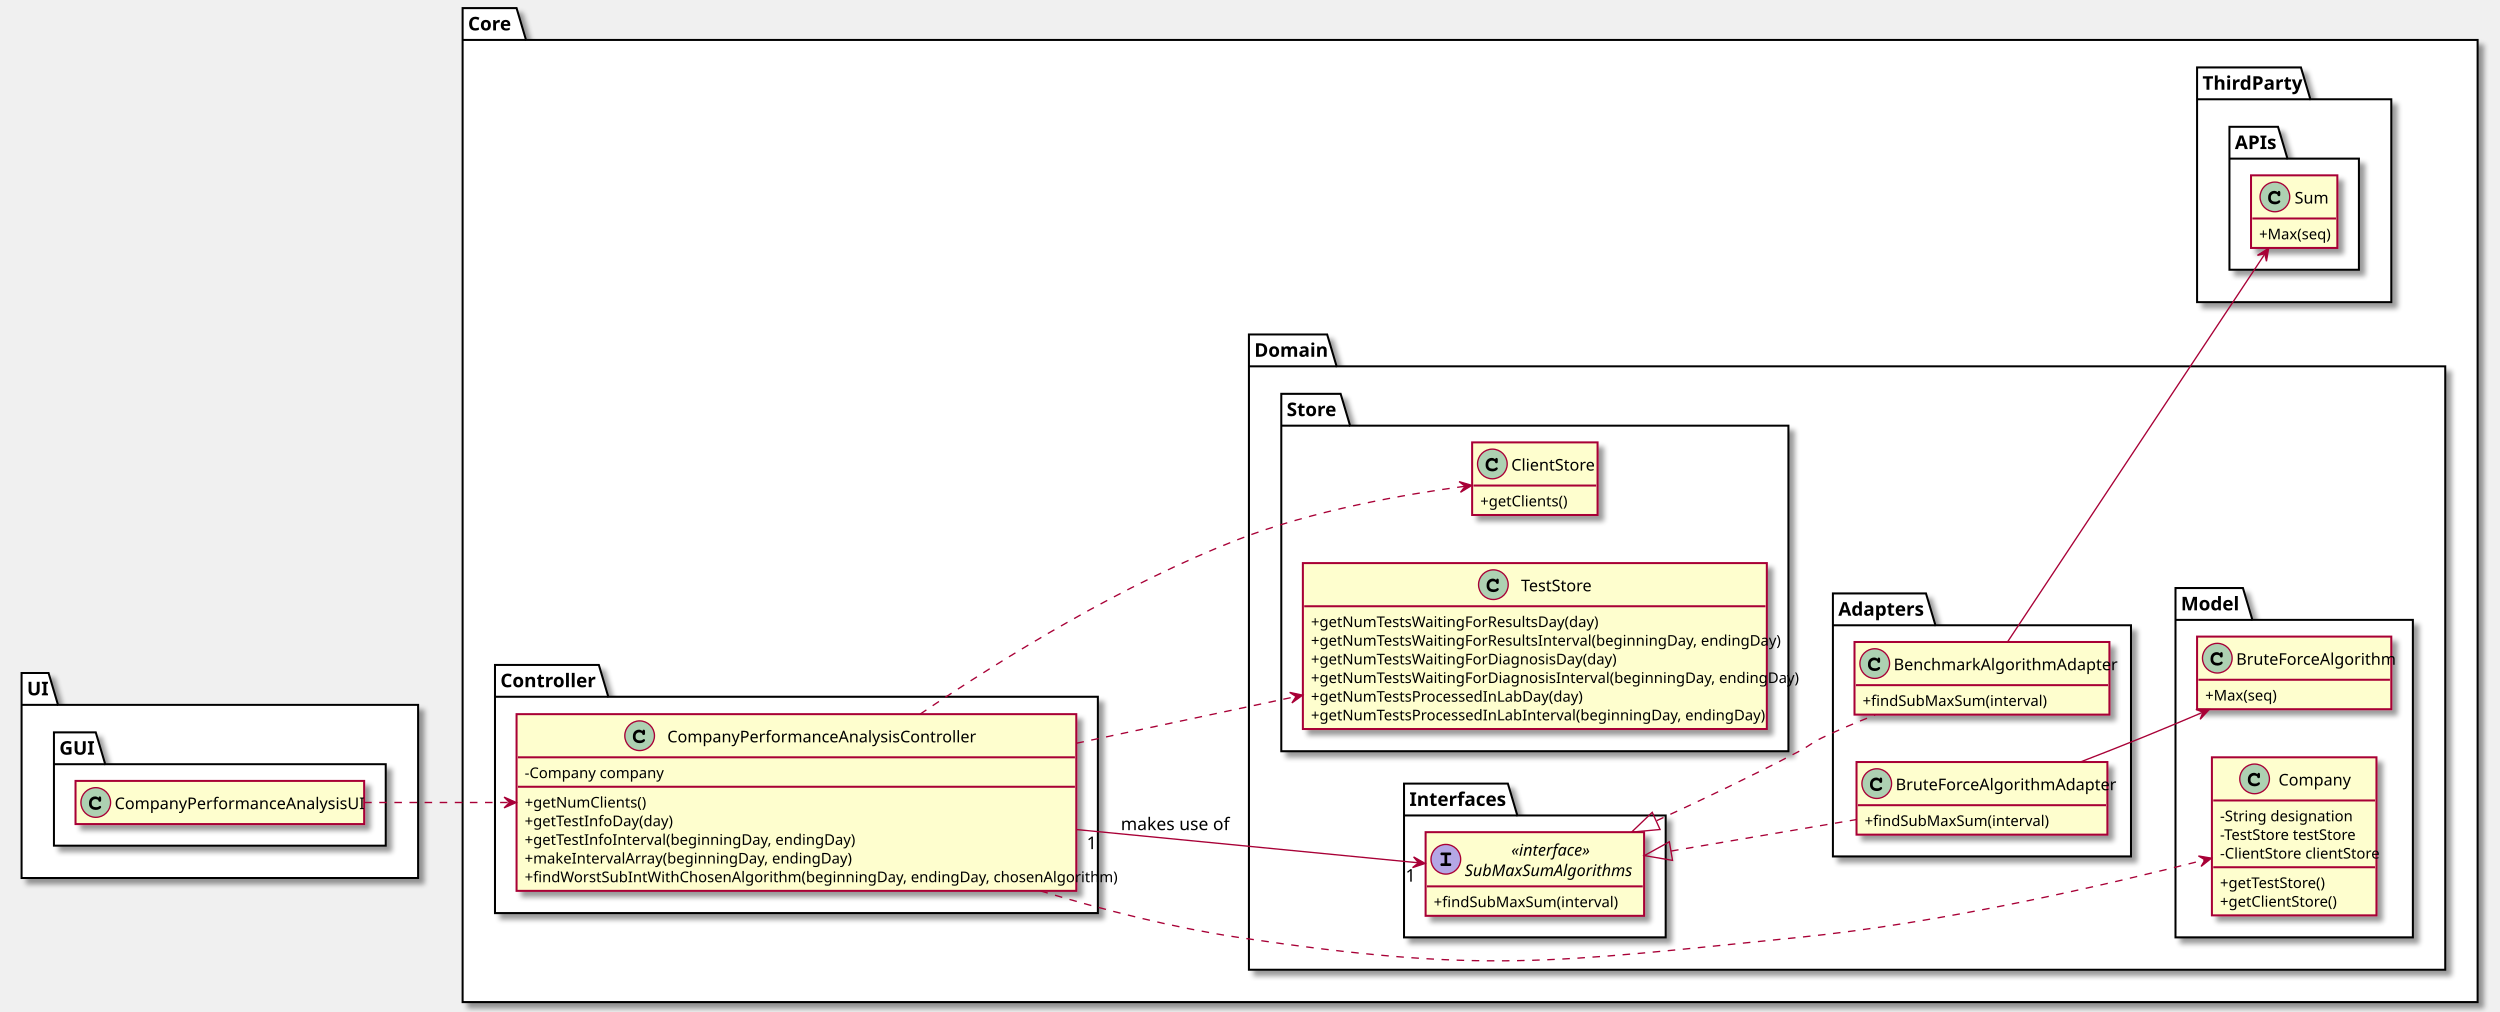
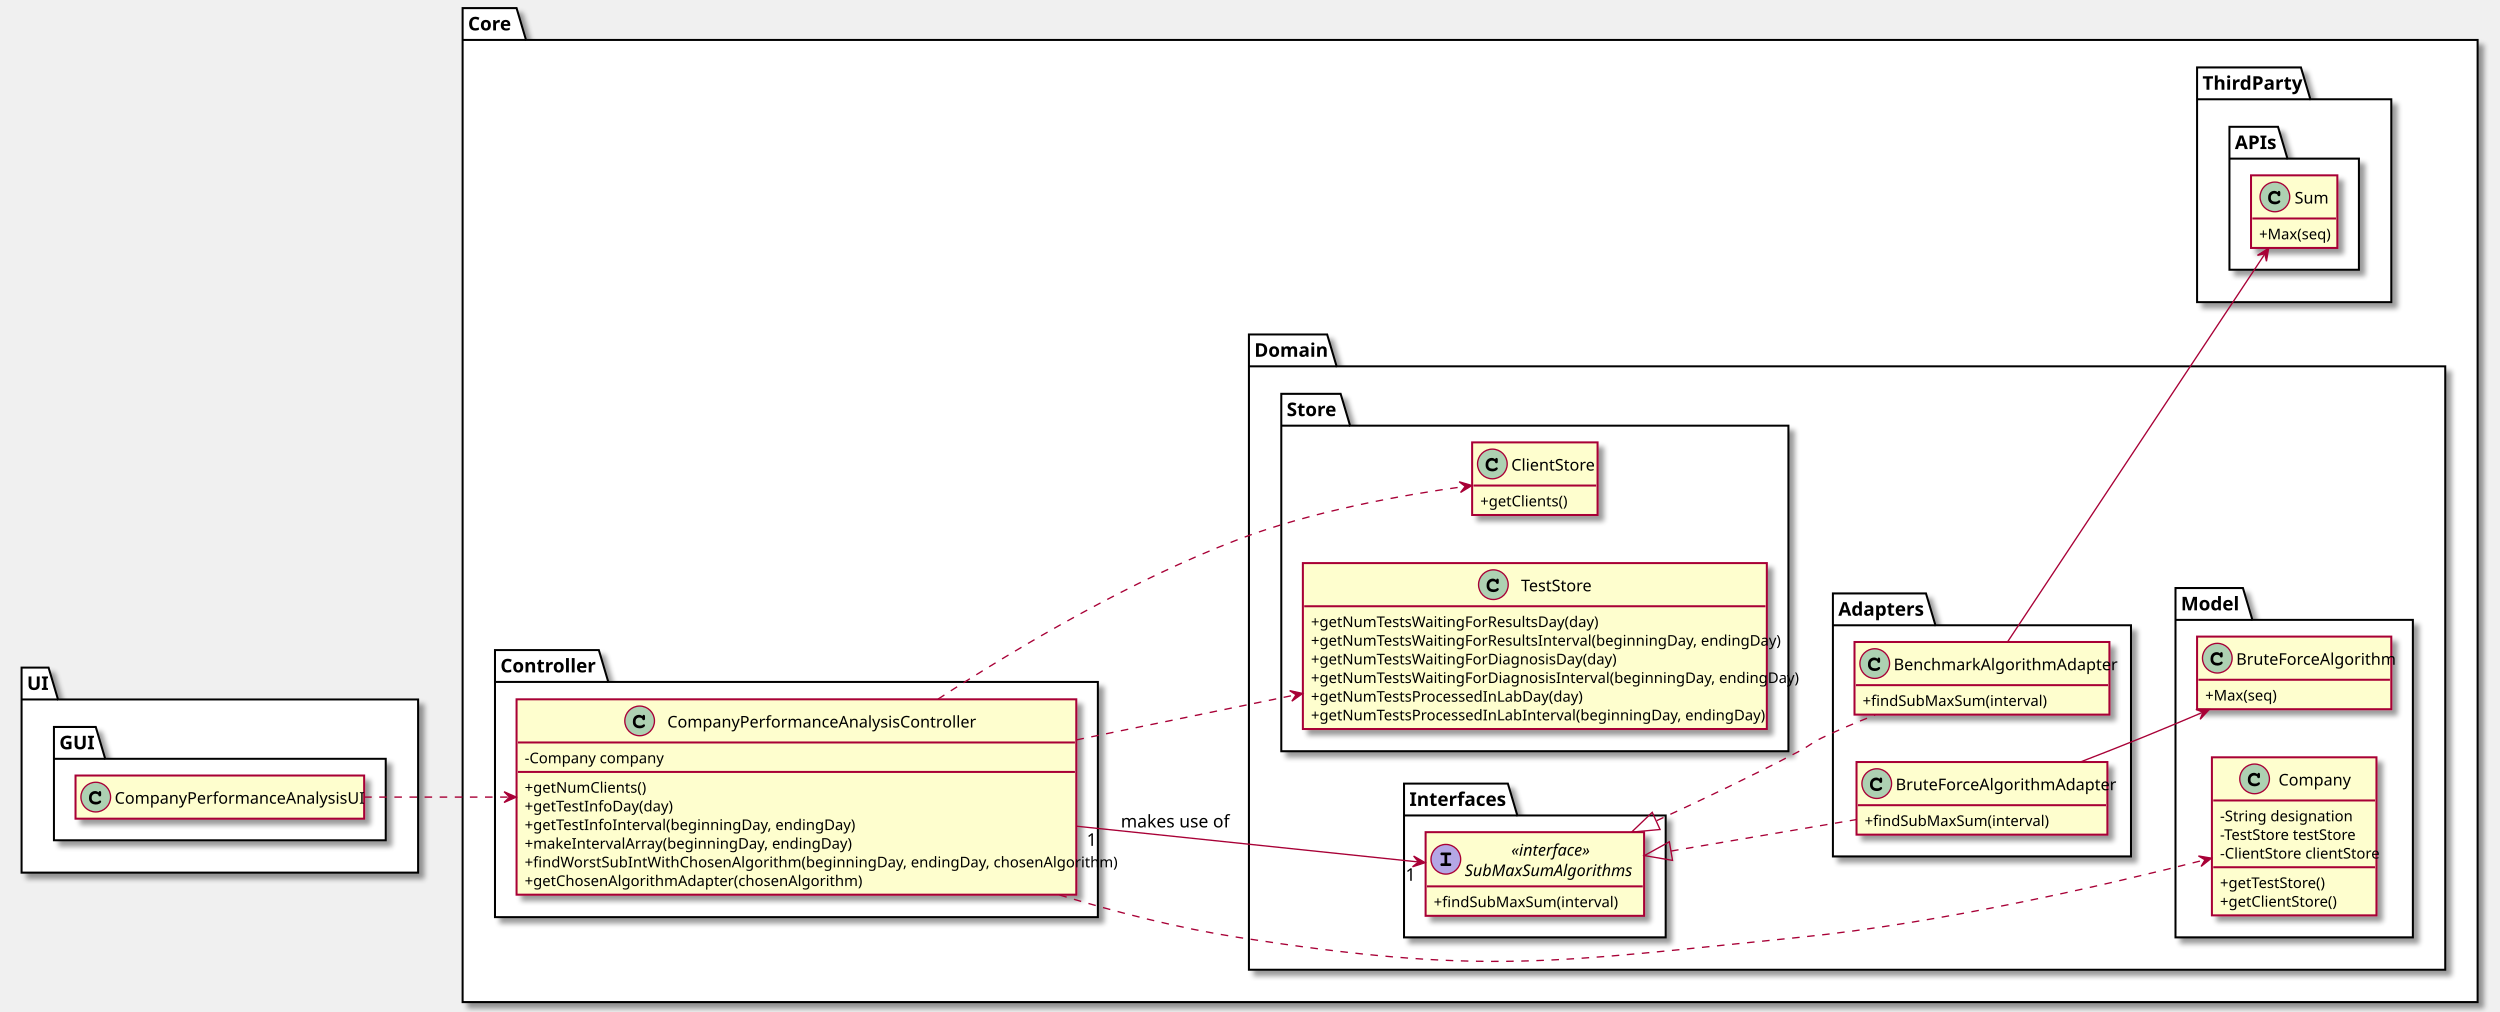
<svg xmlns="http://www.w3.org/2000/svg" contentScriptType="application/ecmascript" contentStyleType="text/css" height="937.5px" preserveAspectRatio="none" style="width:2317px;height:937px;background:#FFFFFF;" version="1.1" viewBox="0 0 2317 937" width="2317.5px" zoomAndPan="magnify">
  <defs>
-     <filter height="300%" id="fn8efny4ttnuv" width="300%" x="-1" y="-1">
+     <filter height="300%" id="fary3z5bxzrgt" width="300%" x="-1" y="-1">
      <feGaussianBlur result="blurOut" stdDeviation="2.5" />
      <feColorMatrix in="blurOut" result="blurOut2" type="matrix" values="0 0 0 0 0 0 0 0 0 0 0 0 0 0 0 0 0 0 .4 0" />
      <feOffset dx="5.0" dy="5.0" in="blurOut2" result="blurOut3" />
      <feBlend in="SourceGraphic" in2="blurOut3" mode="normal" />
    </filter>
  </defs>
  <g>
-     <polygon fill="#FFFFFF" filter="url(#fn8efny4ttnuv)" points="428.75,7.5,478.75,7.5,487.5,37.012,2296.25,37.012,2296.25,928.75,428.75,928.75,428.75,7.5" style="stroke:#000000;stroke-width:1.875;" />
+     <polygon fill="#FFFFFF" filter="url(#fary3z5bxzrgt)" points="428.75,7.5,478.75,7.5,487.5,37.012,2296.25,37.012,2296.25,928.75,428.75,928.75,428.75,7.5" style="stroke:#000000;stroke-width:1.875;" />
    <line style="stroke:#000000;stroke-width:1.875;" x1="428.75" x2="487.5" y1="37.012" y2="37.012" />
    <text fill="#000000" font-family="sans-serif" font-size="17.5" font-weight="bold" lengthAdjust="spacing" textLength="42.5" x="433.75" y="28.166">Core</text>
-     <polygon fill="#FFFFFF" filter="url(#fn8efny4ttnuv)" points="1157.5,310,1230,310,1238.75,339.512,2266.25,339.512,2266.25,898.75,1157.5,898.75,1157.5,310" style="stroke:#000000;stroke-width:1.875;" />
+     <polygon fill="#FFFFFF" filter="url(#fary3z5bxzrgt)" points="1157.5,310,1230,310,1238.75,339.512,2266.25,339.512,2266.25,898.75,1157.5,898.75,1157.5,310" style="stroke:#000000;stroke-width:1.875;" />
    <line style="stroke:#000000;stroke-width:1.875;" x1="1157.5" x2="1238.75" y1="339.512" y2="339.512" />
    <text fill="#000000" font-family="sans-serif" font-size="17.5" font-weight="bold" lengthAdjust="spacing" textLength="65" x="1162.5" y="330.666">Domain</text>
-     <polygon fill="#FFFFFF" filter="url(#fn8efny4ttnuv)" points="2016.25,545,2078.75,545,2087.5,574.512,2236.25,574.512,2236.25,868.75,2016.25,868.75,2016.25,545" style="stroke:#000000;stroke-width:1.875;" />
+     <polygon fill="#FFFFFF" filter="url(#fary3z5bxzrgt)" points="2016.25,545,2078.75,545,2087.5,574.512,2236.25,574.512,2236.25,868.75,2016.25,868.75,2016.25,545" style="stroke:#000000;stroke-width:1.875;" />
    <line style="stroke:#000000;stroke-width:1.875;" x1="2016.25" x2="2087.5" y1="574.512" y2="574.512" />
    <text fill="#000000" font-family="sans-serif" font-size="17.5" font-weight="bold" lengthAdjust="spacing" textLength="55" x="2021.25" y="565.667">Model</text>
-     <polygon fill="#FFFFFF" filter="url(#fn8efny4ttnuv)" points="1301.25,726.25,1397.5,726.25,1406.25,755.762,1543.75,755.762,1543.75,868.75,1301.25,868.75,1301.25,726.25" style="stroke:#000000;stroke-width:1.875;" />
+     <polygon fill="#FFFFFF" filter="url(#fary3z5bxzrgt)" points="1301.25,726.25,1397.5,726.25,1406.25,755.762,1543.75,755.762,1543.75,868.75,1301.25,868.75,1301.25,726.25" style="stroke:#000000;stroke-width:1.875;" />
    <line style="stroke:#000000;stroke-width:1.875;" x1="1301.25" x2="1406.25" y1="755.762" y2="755.762" />
    <text fill="#000000" font-family="sans-serif" font-size="17.5" font-weight="bold" lengthAdjust="spacing" textLength="88.75" x="1306.25" y="746.917">Interfaces</text>
-     <polygon fill="#FFFFFF" filter="url(#fn8efny4ttnuv)" points="1187.5,365,1242.5,365,1251.25,394.512,1657.5,394.512,1657.5,696.25,1187.5,696.25,1187.5,365" style="stroke:#000000;stroke-width:1.875;" />
+     <polygon fill="#FFFFFF" filter="url(#fary3z5bxzrgt)" points="1187.5,365,1242.5,365,1251.25,394.512,1657.5,394.512,1657.5,696.25,1187.5,696.25,1187.5,365" style="stroke:#000000;stroke-width:1.875;" />
    <line style="stroke:#000000;stroke-width:1.875;" x1="1187.5" x2="1251.25" y1="394.512" y2="394.512" />
    <text fill="#000000" font-family="sans-serif" font-size="17.5" font-weight="bold" lengthAdjust="spacing" textLength="47.5" x="1192.5" y="385.666">Store</text>
-     <polygon fill="#FFFFFF" filter="url(#fn8efny4ttnuv)" points="1698.75,550,1785,550,1793.75,579.512,1975,579.512,1975,793.75,1698.75,793.75,1698.75,550" style="stroke:#000000;stroke-width:1.875;" />
+     <polygon fill="#FFFFFF" filter="url(#fary3z5bxzrgt)" points="1698.75,550,1785,550,1793.75,579.512,1975,579.512,1975,793.75,1698.75,793.75,1698.75,550" style="stroke:#000000;stroke-width:1.875;" />
    <line style="stroke:#000000;stroke-width:1.875;" x1="1698.75" x2="1793.75" y1="579.512" y2="579.512" />
    <text fill="#000000" font-family="sans-serif" font-size="17.5" font-weight="bold" lengthAdjust="spacing" textLength="78.75" x="1703.75" y="570.667">Adapters</text>
-     <polygon fill="#FFFFFF" filter="url(#fn8efny4ttnuv)" points="458.75,616.25,555,616.25,563.75,645.762,1017.5,645.762,1017.5,846.25,458.75,846.25,458.75,616.25" style="stroke:#000000;stroke-width:1.875;" />
-     <line style="stroke:#000000;stroke-width:1.875;" x1="458.75" x2="563.75" y1="645.762" y2="645.762" />
-     <text fill="#000000" font-family="sans-serif" font-size="17.5" font-weight="bold" lengthAdjust="spacing" textLength="88.75" x="463.75" y="636.917">Controller</text>
-     <polygon fill="#FFFFFF" filter="url(#fn8efny4ttnuv)" points="2036.25,62.5,2132.5,62.5,2141.25,92.012,2216.25,92.012,2216.25,280,2036.25,280,2036.25,62.5" style="stroke:#000000;stroke-width:1.875;" />
+     <polygon fill="#FFFFFF" filter="url(#fary3z5bxzrgt)" points="458.75,602.5,555,602.5,563.75,632.012,1017.5,632.012,1017.5,850,458.75,850,458.75,602.5" style="stroke:#000000;stroke-width:1.875;" />
+     <line style="stroke:#000000;stroke-width:1.875;" x1="458.75" x2="563.75" y1="632.012" y2="632.012" />
+     <text fill="#000000" font-family="sans-serif" font-size="17.5" font-weight="bold" lengthAdjust="spacing" textLength="88.75" x="463.75" y="623.167">Controller</text>
+     <polygon fill="#FFFFFF" filter="url(#fary3z5bxzrgt)" points="2036.25,62.5,2132.5,62.5,2141.25,92.012,2216.25,92.012,2216.25,280,2036.25,280,2036.25,62.5" style="stroke:#000000;stroke-width:1.875;" />
    <line style="stroke:#000000;stroke-width:1.875;" x1="2036.25" x2="2141.25" y1="92.012" y2="92.012" />
    <text fill="#000000" font-family="sans-serif" font-size="17.5" font-weight="bold" lengthAdjust="spacing" textLength="88.75" x="2041.25" y="83.166">ThirdParty</text>
-     <polygon fill="#FFFFFF" filter="url(#fn8efny4ttnuv)" points="2066.25,117.5,2111.25,117.5,2120,147.012,2186.25,147.012,2186.25,250,2066.25,250,2066.25,117.5" style="stroke:#000000;stroke-width:1.875;" />
+     <polygon fill="#FFFFFF" filter="url(#fary3z5bxzrgt)" points="2066.25,117.5,2111.25,117.5,2120,147.012,2186.25,147.012,2186.25,250,2066.25,250,2066.25,117.5" style="stroke:#000000;stroke-width:1.875;" />
    <line style="stroke:#000000;stroke-width:1.875;" x1="2066.25" x2="2120" y1="147.012" y2="147.012" />
    <text fill="#000000" font-family="sans-serif" font-size="17.5" font-weight="bold" lengthAdjust="spacing" textLength="37.5" x="2071.25" y="138.167">APIs</text>
-     <polygon fill="#FFFFFF" filter="url(#fn8efny4ttnuv)" points="20,623.75,45,623.75,53.75,653.262,387.5,653.262,387.5,813.75,20,813.75,20,623.75" style="stroke:#000000;stroke-width:1.875;" />
-     <line style="stroke:#000000;stroke-width:1.875;" x1="20" x2="53.75" y1="653.262" y2="653.262" />
-     <text fill="#000000" font-family="sans-serif" font-size="17.5" font-weight="bold" lengthAdjust="spacing" textLength="17.5" x="25" y="644.417">UI</text>
-     <polygon fill="#FFFFFF" filter="url(#fn8efny4ttnuv)" points="50,678.75,88.75,678.75,97.5,708.262,357.5,708.262,357.5,783.75,50,783.75,50,678.75" style="stroke:#000000;stroke-width:1.875;" />
-     <line style="stroke:#000000;stroke-width:1.875;" x1="50" x2="97.5" y1="708.262" y2="708.262" />
-     <text fill="#000000" font-family="sans-serif" font-size="17.5" font-weight="bold" lengthAdjust="spacing" textLength="31.25" x="55" y="699.417">GUI</text>
-     <rect codeLine="13" fill="#FEFECE" filter="url(#fn8efny4ttnuv)" height="146.475" id="Company" style="stroke:#A80036;stroke-width:1.875;" width="152.5" x="2050" y="701.875" />
+     <polygon fill="#FFFFFF" filter="url(#fary3z5bxzrgt)" points="20,618.75,45,618.75,53.75,648.262,387.5,648.262,387.5,808.75,20,808.75,20,618.75" style="stroke:#000000;stroke-width:1.875;" />
+     <line style="stroke:#000000;stroke-width:1.875;" x1="20" x2="53.75" y1="648.262" y2="648.262" />
+     <text fill="#000000" font-family="sans-serif" font-size="17.5" font-weight="bold" lengthAdjust="spacing" textLength="17.5" x="25" y="639.417">UI</text>
+     <polygon fill="#FFFFFF" filter="url(#fary3z5bxzrgt)" points="50,673.75,88.75,673.75,97.5,703.262,357.5,703.262,357.5,778.75,50,778.75,50,673.75" style="stroke:#000000;stroke-width:1.875;" />
+     <line style="stroke:#000000;stroke-width:1.875;" x1="50" x2="97.5" y1="703.262" y2="703.262" />
+     <text fill="#000000" font-family="sans-serif" font-size="17.5" font-weight="bold" lengthAdjust="spacing" textLength="31.25" x="55" y="694.417">GUI</text>
+     <rect codeLine="13" fill="#FEFECE" filter="url(#fary3z5bxzrgt)" height="146.475" id="Company" style="stroke:#A80036;stroke-width:1.875;" width="152.5" x="2050" y="701.875" />
    <ellipse cx="2089.562" cy="721.875" fill="#ADD1B2" rx="13.75" ry="13.75" style="stroke:#A80036;stroke-width:1.25;" />
    <path d="M2092.062,717.5 Q2092.316,716.875 2092.609,716.562 Q2092.902,716.25 2093.234,716.25 Q2093.82,716.25 2094.191,716.602 Q2094.562,716.953 2094.562,717.773 L2094.562,719.727 Q2094.562,720.547 2094.211,720.898 Q2093.859,721.25 2093.312,721.25 Q2092.824,721.25 2092.512,721.035 Q2092.199,720.82 2092.062,720.254 Q2092.004,719.863 2091.789,719.648 Q2091.398,719.238 2090.695,719.004 Q2089.992,718.75 2089.289,718.75 Q2088.41,718.75 2087.668,719.102 Q2086.945,719.453 2086.379,720.234 Q2085.812,721.016 2085.812,722.09 L2085.812,723.242 Q2085.812,724.531 2086.867,725.391 Q2087.922,726.25 2089.797,726.25 Q2090.91,726.25 2091.691,725.996 Q2092.141,725.859 2092.648,725.41 Q2092.981,725.156 2093.156,725.078 Q2093.332,725 2093.547,725 Q2093.957,725 2094.25,725.332 Q2094.562,725.644 2094.562,726.094 Q2094.562,726.523 2094.133,727.031 Q2093.508,727.773 2092.512,728.184 Q2091.203,728.75 2089.602,728.75 Q2087.727,728.75 2086.223,728.008 Q2085.012,727.422 2084.152,726.152 Q2083.312,724.883 2083.312,723.379 L2083.312,722.012 Q2083.312,720.449 2084.055,719.082 Q2084.816,717.715 2086.125,716.992 Q2087.453,716.25 2088.938,716.25 Q2089.836,716.25 2090.617,716.562 Q2091.398,716.875 2092.062,717.5 Z " fill="#000000" />
    <text fill="#000000" font-family="sans-serif" font-size="15" lengthAdjust="spacing" textLength="66.25" x="2111.688" y="728.013">Company</text>
    <line style="stroke:#A80036;stroke-width:1.875;" x1="2051.25" x2="2201.25" y1="741.875" y2="741.875" />
    <text fill="#000000" font-family="sans-serif" font-size="13.75" lengthAdjust="spacing" textLength="112.5" x="2057.5" y="761.149">-String designation</text>
    <text fill="#000000" font-family="sans-serif" font-size="13.75" lengthAdjust="spacing" textLength="122.5" x="2057.5" y="778.444">-TestStore testStore</text>
    <text fill="#000000" font-family="sans-serif" font-size="13.75" lengthAdjust="spacing" textLength="137.5" x="2057.5" y="795.739">-ClientStore clientStore</text>
    <line style="stroke:#A80036;stroke-width:1.875;" x1="2051.25" x2="2201.25" y1="803.76" y2="803.76" />
    <text fill="#000000" font-family="sans-serif" font-size="13.75" lengthAdjust="spacing" textLength="95" x="2057.5" y="823.033">+getTestStore()</text>
    <text fill="#000000" font-family="sans-serif" font-size="13.75" lengthAdjust="spacing" textLength="101.25" x="2057.5" y="840.328">+getClientStore()</text>
-     <rect codeLine="21" fill="#FEFECE" filter="url(#fn8efny4ttnuv)" height="67.295" id="BruteForceAlgorithm" style="stroke:#A80036;stroke-width:1.875;" width="180" x="2036.25" y="590" />
+     <rect codeLine="21" fill="#FEFECE" filter="url(#fary3z5bxzrgt)" height="67.295" id="BruteForceAlgorithm" style="stroke:#A80036;stroke-width:1.875;" width="180" x="2036.25" y="590" />
    <ellipse cx="2055" cy="610" fill="#ADD1B2" rx="13.75" ry="13.75" style="stroke:#A80036;stroke-width:1.25;" />
    <path d="M2057.5,605.625 Q2057.754,605 2058.047,604.688 Q2058.34,604.375 2058.672,604.375 Q2059.258,604.375 2059.629,604.727 Q2060,605.078 2060,605.898 L2060,607.852 Q2060,608.672 2059.648,609.023 Q2059.297,609.375 2058.75,609.375 Q2058.262,609.375 2057.949,609.16 Q2057.637,608.945 2057.5,608.379 Q2057.441,607.988 2057.227,607.773 Q2056.836,607.363 2056.133,607.129 Q2055.43,606.875 2054.727,606.875 Q2053.848,606.875 2053.106,607.227 Q2052.383,607.578 2051.816,608.359 Q2051.25,609.141 2051.25,610.215 L2051.25,611.367 Q2051.25,612.656 2052.305,613.516 Q2053.359,614.375 2055.234,614.375 Q2056.348,614.375 2057.129,614.121 Q2057.578,613.984 2058.086,613.535 Q2058.418,613.281 2058.594,613.203 Q2058.769,613.125 2058.984,613.125 Q2059.394,613.125 2059.688,613.457 Q2060,613.769 2060,614.219 Q2060,614.648 2059.57,615.156 Q2058.945,615.898 2057.949,616.309 Q2056.641,616.875 2055.039,616.875 Q2053.164,616.875 2051.66,616.133 Q2050.449,615.547 2049.59,614.277 Q2048.75,613.008 2048.75,611.504 L2048.75,610.137 Q2048.75,608.574 2049.492,607.207 Q2050.254,605.84 2051.562,605.117 Q2052.891,604.375 2054.375,604.375 Q2055.273,604.375 2056.055,604.688 Q2056.836,605 2057.5,605.625 Z " fill="#000000" />
    <text fill="#000000" font-family="sans-serif" font-size="15" lengthAdjust="spacing" textLength="140" x="2072.5" y="616.138">BruteForceAlgorithm</text>
    <line style="stroke:#A80036;stroke-width:1.875;" x1="2037.5" x2="2215" y1="630" y2="630" />
    <text fill="#000000" font-family="sans-serif" font-size="13.75" lengthAdjust="spacing" textLength="65" x="2043.75" y="649.274">+Max(seq)</text>
-     <rect codeLine="29" fill="#FEFECE" filter="url(#fn8efny4ttnuv)" height="77.529" id="SubMaxSumAlgorithms" style="stroke:#A80036;stroke-width:1.875;" width="202.5" x="1321.25" y="771.25" />
+     <rect codeLine="29" fill="#FEFECE" filter="url(#fary3z5bxzrgt)" height="77.529" id="SubMaxSumAlgorithms" style="stroke:#A80036;stroke-width:1.875;" width="202.5" x="1321.25" y="771.25" />
    <ellipse cx="1340" cy="796.367" fill="#B4A7E5" rx="13.75" ry="13.75" style="stroke:#A80036;stroke-width:1.25;" />
    <path d="M1341.25,792.617 L1341.25,800.117 L1343.75,800.117 L1344.355,800.117 L1345,800.898 L1345,801.367 L1345,801.836 L1344.355,802.617 L1343.75,802.617 L1336.25,802.617 L1335.645,802.617 L1335,801.836 L1335,801.367 L1335,800.898 L1335.645,800.117 L1336.25,800.117 L1338.75,800.117 L1338.75,792.617 L1336.25,792.617 L1335.645,792.617 L1335,791.836 L1335,791.367 L1335,790.898 L1335.645,790.117 L1336.25,790.117 L1343.75,790.117 L1344.355,790.117 L1345,790.898 L1345,791.367 L1345,791.836 L1344.355,792.617 L1343.75,792.617 L1341.25,792.617 Z " fill="#000000" />
    <text fill="#000000" font-family="sans-serif" font-size="15" font-style="italic" lengthAdjust="spacing" textLength="76.25" x="1400.625" y="793.071">«interface»</text>
    <text fill="#000000" font-family="sans-serif" font-size="15" font-style="italic" lengthAdjust="spacing" textLength="162.5" x="1357.5" y="811.938">SubMaxSumAlgorithms</text>
    <line style="stroke:#A80036;stroke-width:1.875;" x1="1322.5" x2="1522.5" y1="821.484" y2="821.484" />
    <text fill="#000000" font-family="sans-serif" font-size="13.75" lengthAdjust="spacing" textLength="158.75" x="1328.75" y="840.758">+findSubMaxSum(interval)</text>
-     <rect codeLine="37" fill="#FEFECE" filter="url(#fn8efny4ttnuv)" height="153.769" id="TestStore" style="stroke:#A80036;stroke-width:1.875;" width="430" x="1207.5" y="521.875" />
+     <rect codeLine="37" fill="#FEFECE" filter="url(#fary3z5bxzrgt)" height="153.769" id="TestStore" style="stroke:#A80036;stroke-width:1.875;" width="430" x="1207.5" y="521.875" />
    <ellipse cx="1384.062" cy="541.875" fill="#ADD1B2" rx="13.75" ry="13.75" style="stroke:#A80036;stroke-width:1.25;" />
    <path d="M1386.562,537.5 Q1386.816,536.875 1387.109,536.562 Q1387.402,536.25 1387.734,536.25 Q1388.32,536.25 1388.691,536.602 Q1389.062,536.953 1389.062,537.773 L1389.062,539.727 Q1389.062,540.547 1388.711,540.898 Q1388.359,541.25 1387.812,541.25 Q1387.324,541.25 1387.012,541.035 Q1386.699,540.82 1386.562,540.254 Q1386.504,539.863 1386.289,539.648 Q1385.898,539.238 1385.195,539.004 Q1384.492,538.75 1383.789,538.75 Q1382.91,538.75 1382.168,539.102 Q1381.445,539.453 1380.879,540.234 Q1380.312,541.016 1380.312,542.09 L1380.312,543.242 Q1380.312,544.531 1381.367,545.391 Q1382.422,546.25 1384.297,546.25 Q1385.41,546.25 1386.191,545.996 Q1386.641,545.859 1387.148,545.41 Q1387.48,545.156 1387.656,545.078 Q1387.832,545 1388.047,545 Q1388.457,545 1388.75,545.332 Q1389.062,545.644 1389.062,546.094 Q1389.062,546.523 1388.633,547.031 Q1388.008,547.773 1387.012,548.184 Q1385.703,548.75 1384.102,548.75 Q1382.227,548.75 1380.723,548.008 Q1379.512,547.422 1378.652,546.152 Q1377.812,544.883 1377.812,543.379 L1377.812,542.012 Q1377.812,540.449 1378.555,539.082 Q1379.316,537.715 1380.625,536.992 Q1381.953,536.25 1383.438,536.25 Q1384.336,536.25 1385.117,536.562 Q1385.898,536.875 1386.562,537.5 Z " fill="#000000" />
    <text fill="#000000" font-family="sans-serif" font-size="15" lengthAdjust="spacing" textLength="66.25" x="1409.688" y="548.013">TestStore</text>
    <line style="stroke:#A80036;stroke-width:1.875;" x1="1208.75" x2="1636.25" y1="561.875" y2="561.875" />
    <text fill="#000000" font-family="sans-serif" font-size="13.75" lengthAdjust="spacing" textLength="251.25" x="1215" y="581.149">+getNumTestsWaitingForResultsDay(day)</text>
    <text fill="#000000" font-family="sans-serif" font-size="13.75" lengthAdjust="spacing" textLength="401.25" x="1215" y="598.444">+getNumTestsWaitingForResultsInterval(beginningDay, endingDay)</text>
    <text fill="#000000" font-family="sans-serif" font-size="13.75" lengthAdjust="spacing" textLength="265" x="1215" y="615.739">+getNumTestsWaitingForDiagnosisDay(day)</text>
    <text fill="#000000" font-family="sans-serif" font-size="13.75" lengthAdjust="spacing" textLength="415" x="1215" y="633.033">+getNumTestsWaitingForDiagnosisInterval(beginningDay, endingDay)</text>
    <text fill="#000000" font-family="sans-serif" font-size="13.75" lengthAdjust="spacing" textLength="240" x="1215" y="650.328">+getNumTestsProcessedInLabDay(day)</text>
    <text fill="#000000" font-family="sans-serif" font-size="13.75" lengthAdjust="spacing" textLength="390" x="1215" y="667.623">+getNumTestsProcessedInLabInterval(beginningDay, endingDay)</text>
-     <rect codeLine="46" fill="#FEFECE" filter="url(#fn8efny4ttnuv)" height="67.295" id="ClientStore" style="stroke:#A80036;stroke-width:1.875;" width="116.25" x="1364.375" y="410" />
+     <rect codeLine="46" fill="#FEFECE" filter="url(#fary3z5bxzrgt)" height="67.295" id="ClientStore" style="stroke:#A80036;stroke-width:1.875;" width="116.25" x="1364.375" y="410" />
    <ellipse cx="1383.125" cy="430" fill="#ADD1B2" rx="13.75" ry="13.75" style="stroke:#A80036;stroke-width:1.25;" />
    <path d="M1385.625,425.625 Q1385.879,425 1386.172,424.688 Q1386.465,424.375 1386.797,424.375 Q1387.383,424.375 1387.754,424.727 Q1388.125,425.078 1388.125,425.898 L1388.125,427.852 Q1388.125,428.672 1387.773,429.023 Q1387.422,429.375 1386.875,429.375 Q1386.387,429.375 1386.074,429.16 Q1385.762,428.945 1385.625,428.379 Q1385.566,427.988 1385.352,427.773 Q1384.961,427.363 1384.258,427.129 Q1383.555,426.875 1382.852,426.875 Q1381.973,426.875 1381.23,427.227 Q1380.508,427.578 1379.941,428.359 Q1379.375,429.141 1379.375,430.215 L1379.375,431.367 Q1379.375,432.656 1380.43,433.516 Q1381.484,434.375 1383.359,434.375 Q1384.473,434.375 1385.254,434.121 Q1385.703,433.984 1386.211,433.535 Q1386.543,433.281 1386.719,433.203 Q1386.895,433.125 1387.109,433.125 Q1387.52,433.125 1387.812,433.457 Q1388.125,433.769 1388.125,434.219 Q1388.125,434.648 1387.695,435.156 Q1387.07,435.898 1386.074,436.309 Q1384.766,436.875 1383.164,436.875 Q1381.289,436.875 1379.785,436.133 Q1378.574,435.547 1377.715,434.277 Q1376.875,433.008 1376.875,431.504 L1376.875,430.137 Q1376.875,428.574 1377.617,427.207 Q1378.379,425.84 1379.688,425.117 Q1381.016,424.375 1382.5,424.375 Q1383.398,424.375 1384.18,424.688 Q1384.961,425 1385.625,425.625 Z " fill="#000000" />
    <text fill="#000000" font-family="sans-serif" font-size="15" lengthAdjust="spacing" textLength="76.25" x="1400.625" y="436.138">ClientStore</text>
    <line style="stroke:#A80036;stroke-width:1.875;" x1="1365.625" x2="1479.375" y1="450" y2="450" />
    <text fill="#000000" font-family="sans-serif" font-size="13.75" lengthAdjust="spacing" textLength="76.25" x="1371.875" y="469.274">+getClients()</text>
-     <rect codeLine="112" fill="#FEFECE" filter="url(#fn8efny4ttnuv)" height="67.295" id="BenchmarkAlgorithmAdapter" style="stroke:#A80036;stroke-width:1.875;" width="236.25" x="1718.75" y="595" />
+     <rect codeLine="113" fill="#FEFECE" filter="url(#fary3z5bxzrgt)" height="67.295" id="BenchmarkAlgorithmAdapter" style="stroke:#A80036;stroke-width:1.875;" width="236.25" x="1718.75" y="595" />
    <ellipse cx="1737.5" cy="615" fill="#ADD1B2" rx="13.75" ry="13.75" style="stroke:#A80036;stroke-width:1.25;" />
    <path d="M1740,610.625 Q1740.254,610 1740.547,609.688 Q1740.84,609.375 1741.172,609.375 Q1741.758,609.375 1742.129,609.727 Q1742.5,610.078 1742.5,610.898 L1742.5,612.852 Q1742.5,613.672 1742.148,614.023 Q1741.797,614.375 1741.25,614.375 Q1740.762,614.375 1740.449,614.16 Q1740.137,613.945 1740,613.379 Q1739.941,612.988 1739.727,612.773 Q1739.336,612.363 1738.633,612.129 Q1737.93,611.875 1737.227,611.875 Q1736.348,611.875 1735.605,612.227 Q1734.883,612.578 1734.316,613.359 Q1733.75,614.141 1733.75,615.215 L1733.75,616.367 Q1733.75,617.656 1734.805,618.516 Q1735.859,619.375 1737.734,619.375 Q1738.848,619.375 1739.629,619.121 Q1740.078,618.984 1740.586,618.535 Q1740.918,618.281 1741.094,618.203 Q1741.27,618.125 1741.484,618.125 Q1741.895,618.125 1742.188,618.457 Q1742.5,618.769 1742.5,619.219 Q1742.5,619.648 1742.07,620.156 Q1741.445,620.898 1740.449,621.309 Q1739.141,621.875 1737.539,621.875 Q1735.664,621.875 1734.16,621.133 Q1732.949,620.547 1732.09,619.277 Q1731.25,618.008 1731.25,616.504 L1731.25,615.137 Q1731.25,613.574 1731.992,612.207 Q1732.754,610.84 1734.062,610.117 Q1735.391,609.375 1736.875,609.375 Q1737.773,609.375 1738.555,609.688 Q1739.336,610 1740,610.625 Z " fill="#000000" />
    <text fill="#000000" font-family="sans-serif" font-size="15" lengthAdjust="spacing" textLength="196.25" x="1755" y="621.138">BenchmarkAlgorithmAdapter</text>
    <line style="stroke:#A80036;stroke-width:1.875;" x1="1720" x2="1953.75" y1="635" y2="635" />
    <text fill="#000000" font-family="sans-serif" font-size="13.75" lengthAdjust="spacing" textLength="158.75" x="1726.25" y="654.274">+findSubMaxSum(interval)</text>
-     <rect codeLine="113" fill="#FEFECE" filter="url(#fn8efny4ttnuv)" height="67.295" id="BruteForceAlgorithmAdapter" style="stroke:#A80036;stroke-width:1.875;" width="232.5" x="1720.625" y="706.25" />
+     <rect codeLine="114" fill="#FEFECE" filter="url(#fary3z5bxzrgt)" height="67.295" id="BruteForceAlgorithmAdapter" style="stroke:#A80036;stroke-width:1.875;" width="232.5" x="1720.625" y="706.25" />
    <ellipse cx="1739.375" cy="726.25" fill="#ADD1B2" rx="13.75" ry="13.75" style="stroke:#A80036;stroke-width:1.25;" />
    <path d="M1741.875,721.875 Q1742.129,721.25 1742.422,720.938 Q1742.715,720.625 1743.047,720.625 Q1743.633,720.625 1744.004,720.977 Q1744.375,721.328 1744.375,722.148 L1744.375,724.102 Q1744.375,724.922 1744.023,725.273 Q1743.672,725.625 1743.125,725.625 Q1742.637,725.625 1742.324,725.41 Q1742.012,725.195 1741.875,724.629 Q1741.816,724.238 1741.602,724.023 Q1741.211,723.613 1740.508,723.379 Q1739.805,723.125 1739.102,723.125 Q1738.223,723.125 1737.48,723.477 Q1736.758,723.828 1736.191,724.609 Q1735.625,725.391 1735.625,726.465 L1735.625,727.617 Q1735.625,728.906 1736.68,729.766 Q1737.734,730.625 1739.609,730.625 Q1740.723,730.625 1741.504,730.371 Q1741.953,730.234 1742.461,729.785 Q1742.793,729.531 1742.969,729.453 Q1743.145,729.375 1743.359,729.375 Q1743.77,729.375 1744.062,729.707 Q1744.375,730.019 1744.375,730.469 Q1744.375,730.898 1743.945,731.406 Q1743.32,732.148 1742.324,732.559 Q1741.016,733.125 1739.414,733.125 Q1737.539,733.125 1736.035,732.383 Q1734.824,731.797 1733.965,730.527 Q1733.125,729.258 1733.125,727.754 L1733.125,726.387 Q1733.125,724.824 1733.867,723.457 Q1734.629,722.09 1735.938,721.367 Q1737.266,720.625 1738.75,720.625 Q1739.648,720.625 1740.43,720.938 Q1741.211,721.25 1741.875,721.875 Z " fill="#000000" />
    <text fill="#000000" font-family="sans-serif" font-size="15" lengthAdjust="spacing" textLength="192.5" x="1756.875" y="732.388">BruteForceAlgorithmAdapter</text>
    <line style="stroke:#A80036;stroke-width:1.875;" x1="1721.875" x2="1951.875" y1="746.25" y2="746.25" />
    <text fill="#000000" font-family="sans-serif" font-size="13.75" lengthAdjust="spacing" textLength="158.75" x="1728.125" y="765.524">+findSubMaxSum(interval)</text>
-     <rect codeLine="68" fill="#FEFECE" filter="url(#fn8efny4ttnuv)" height="163.769" id="CompanyPerformanceAnalysisController" style="stroke:#A80036;stroke-width:1.875;" width="518.75" x="478.75" y="661.875" />
-     <ellipse cx="592.812" cy="681.875" fill="#ADD1B2" rx="13.75" ry="13.75" style="stroke:#A80036;stroke-width:1.25;" />
-     <path d="M595.312,677.5 Q595.566,676.875 595.859,676.562 Q596.152,676.25 596.484,676.25 Q597.07,676.25 597.441,676.602 Q597.812,676.953 597.812,677.773 L597.812,679.727 Q597.812,680.547 597.461,680.898 Q597.109,681.25 596.562,681.25 Q596.074,681.25 595.762,681.035 Q595.449,680.82 595.312,680.254 Q595.254,679.863 595.039,679.648 Q594.648,679.238 593.945,679.004 Q593.242,678.75 592.539,678.75 Q591.66,678.75 590.918,679.102 Q590.195,679.453 589.629,680.234 Q589.062,681.016 589.062,682.09 L589.062,683.242 Q589.062,684.531 590.117,685.391 Q591.172,686.25 593.047,686.25 Q594.16,686.25 594.941,685.996 Q595.391,685.859 595.898,685.41 Q596.231,685.156 596.406,685.078 Q596.582,685 596.797,685 Q597.207,685 597.5,685.332 Q597.812,685.644 597.812,686.094 Q597.812,686.523 597.383,687.031 Q596.758,687.773 595.762,688.184 Q594.453,688.75 592.852,688.75 Q590.977,688.75 589.473,688.008 Q588.262,687.422 587.402,686.152 Q586.562,684.883 586.562,683.379 L586.562,682.012 Q586.562,680.449 587.305,679.082 Q588.066,677.715 589.375,676.992 Q590.703,676.25 592.188,676.25 Q593.086,676.25 593.867,676.562 Q594.648,676.875 595.312,677.5 Z " fill="#000000" />
-     <text fill="#000000" font-family="sans-serif" font-size="15" lengthAdjust="spacing" textLength="280" x="618.438" y="688.013">CompanyPerformanceAnalysisController</text>
-     <line style="stroke:#A80036;stroke-width:1.875;" x1="480" x2="996.25" y1="701.875" y2="701.875" />
-     <text fill="#000000" font-family="sans-serif" font-size="13.75" lengthAdjust="spacing" textLength="120" x="486.25" y="721.149">-Company company</text>
-     <line style="stroke:#A80036;stroke-width:1.875;" x1="480" x2="996.25" y1="729.17" y2="729.17" />
-     <text fill="#000000" font-family="sans-serif" font-size="13.75" lengthAdjust="spacing" textLength="102.5" x="486.25" y="748.444">+getNumClients()</text>
-     <text fill="#000000" font-family="sans-serif" font-size="13.75" lengthAdjust="spacing" textLength="131.25" x="486.25" y="765.739">+getTestInfoDay(day)</text>
-     <text fill="#000000" font-family="sans-serif" font-size="13.75" lengthAdjust="spacing" textLength="281.25" x="486.25" y="783.033">+getTestInfoInterval(beginningDay, endingDay)</text>
-     <text fill="#000000" font-family="sans-serif" font-size="13.75" lengthAdjust="spacing" textLength="280" x="486.25" y="800.328">+makeIntervalArray(beginningDay, endingDay)</text>
-     <text fill="#000000" font-family="sans-serif" font-size="13.75" lengthAdjust="spacing" textLength="503.75" x="486.25" y="817.623">+findWorstSubIntWithChosenAlgorithm(beginningDay, endingDay, chosenAlgorithm)</text>
-     <rect codeLine="83" fill="#FEFECE" filter="url(#fn8efny4ttnuv)" height="67.295" id="Sum" style="stroke:#A80036;stroke-width:1.875;" width="80" x="2086.25" y="162.5" />
+     <rect codeLine="68" fill="#FEFECE" filter="url(#fary3z5bxzrgt)" height="181.065" id="CompanyPerformanceAnalysisController" style="stroke:#A80036;stroke-width:1.875;" width="518.75" x="478.75" y="648.125" />
+     <ellipse cx="592.812" cy="668.125" fill="#ADD1B2" rx="13.75" ry="13.75" style="stroke:#A80036;stroke-width:1.25;" />
+     <path d="M595.312,663.75 Q595.566,663.125 595.859,662.812 Q596.152,662.5 596.484,662.5 Q597.07,662.5 597.441,662.852 Q597.812,663.203 597.812,664.023 L597.812,665.977 Q597.812,666.797 597.461,667.148 Q597.109,667.5 596.562,667.5 Q596.074,667.5 595.762,667.285 Q595.449,667.07 595.312,666.504 Q595.254,666.113 595.039,665.898 Q594.648,665.488 593.945,665.254 Q593.242,665 592.539,665 Q591.66,665 590.918,665.352 Q590.195,665.703 589.629,666.484 Q589.062,667.266 589.062,668.34 L589.062,669.492 Q589.062,670.781 590.117,671.641 Q591.172,672.5 593.047,672.5 Q594.16,672.5 594.941,672.246 Q595.391,672.109 595.898,671.66 Q596.231,671.406 596.406,671.328 Q596.582,671.25 596.797,671.25 Q597.207,671.25 597.5,671.582 Q597.812,671.894 597.812,672.344 Q597.812,672.773 597.383,673.281 Q596.758,674.023 595.762,674.434 Q594.453,675 592.852,675 Q590.977,675 589.473,674.258 Q588.262,673.672 587.402,672.402 Q586.562,671.133 586.562,669.629 L586.562,668.262 Q586.562,666.699 587.305,665.332 Q588.066,663.965 589.375,663.242 Q590.703,662.5 592.188,662.5 Q593.086,662.5 593.867,662.812 Q594.648,663.125 595.312,663.75 Z " fill="#000000" />
+     <text fill="#000000" font-family="sans-serif" font-size="15" lengthAdjust="spacing" textLength="280" x="618.438" y="674.263">CompanyPerformanceAnalysisController</text>
+     <line style="stroke:#A80036;stroke-width:1.875;" x1="480" x2="996.25" y1="688.125" y2="688.125" />
+     <text fill="#000000" font-family="sans-serif" font-size="13.75" lengthAdjust="spacing" textLength="120" x="486.25" y="707.399">-Company company</text>
+     <line style="stroke:#A80036;stroke-width:1.875;" x1="480" x2="996.25" y1="715.42" y2="715.42" />
+     <text fill="#000000" font-family="sans-serif" font-size="13.75" lengthAdjust="spacing" textLength="102.5" x="486.25" y="734.694">+getNumClients()</text>
+     <text fill="#000000" font-family="sans-serif" font-size="13.75" lengthAdjust="spacing" textLength="131.25" x="486.25" y="751.989">+getTestInfoDay(day)</text>
+     <text fill="#000000" font-family="sans-serif" font-size="13.75" lengthAdjust="spacing" textLength="281.25" x="486.25" y="769.283">+getTestInfoInterval(beginningDay, endingDay)</text>
+     <text fill="#000000" font-family="sans-serif" font-size="13.75" lengthAdjust="spacing" textLength="280" x="486.25" y="786.578">+makeIntervalArray(beginningDay, endingDay)</text>
+     <text fill="#000000" font-family="sans-serif" font-size="13.75" lengthAdjust="spacing" textLength="503.75" x="486.25" y="803.873">+findWorstSubIntWithChosenAlgorithm(beginningDay, endingDay, chosenAlgorithm)</text>
+     <text fill="#000000" font-family="sans-serif" font-size="13.75" lengthAdjust="spacing" textLength="288.75" x="486.25" y="821.168">+getChosenAlgorithmAdapter(chosenAlgorithm)</text>
+     <rect codeLine="84" fill="#FEFECE" filter="url(#fary3z5bxzrgt)" height="67.295" id="Sum" style="stroke:#A80036;stroke-width:1.875;" width="80" x="2086.25" y="162.5" />
    <ellipse cx="2108.375" cy="182.5" fill="#ADD1B2" rx="13.75" ry="13.75" style="stroke:#A80036;stroke-width:1.25;" />
    <path d="M2110.875,178.125 Q2111.129,177.5 2111.422,177.188 Q2111.715,176.875 2112.047,176.875 Q2112.633,176.875 2113.004,177.227 Q2113.375,177.578 2113.375,178.398 L2113.375,180.352 Q2113.375,181.172 2113.023,181.523 Q2112.672,181.875 2112.125,181.875 Q2111.637,181.875 2111.324,181.66 Q2111.012,181.445 2110.875,180.879 Q2110.816,180.488 2110.602,180.273 Q2110.211,179.863 2109.508,179.629 Q2108.805,179.375 2108.102,179.375 Q2107.223,179.375 2106.481,179.727 Q2105.758,180.078 2105.191,180.859 Q2104.625,181.641 2104.625,182.715 L2104.625,183.867 Q2104.625,185.156 2105.68,186.016 Q2106.734,186.875 2108.609,186.875 Q2109.723,186.875 2110.504,186.621 Q2110.953,186.484 2111.461,186.035 Q2111.793,185.781 2111.969,185.703 Q2112.144,185.625 2112.359,185.625 Q2112.769,185.625 2113.062,185.957 Q2113.375,186.269 2113.375,186.719 Q2113.375,187.148 2112.945,187.656 Q2112.32,188.398 2111.324,188.809 Q2110.016,189.375 2108.414,189.375 Q2106.539,189.375 2105.035,188.633 Q2103.824,188.047 2102.965,186.777 Q2102.125,185.508 2102.125,184.004 L2102.125,182.637 Q2102.125,181.074 2102.867,179.707 Q2103.629,178.34 2104.938,177.617 Q2106.266,176.875 2107.75,176.875 Q2108.648,176.875 2109.43,177.188 Q2110.211,177.5 2110.875,178.125 Z " fill="#000000" />
    <text fill="#000000" font-family="sans-serif" font-size="15" lengthAdjust="spacing" textLength="32.5" x="2126.625" y="188.638">Sum</text>
    <line style="stroke:#A80036;stroke-width:1.875;" x1="2087.5" x2="2165" y1="202.5" y2="202.5" />
    <text fill="#000000" font-family="sans-serif" font-size="13.75" lengthAdjust="spacing" textLength="65" x="2093.75" y="221.774">+Max(seq)</text>
-     <rect codeLine="97" fill="#FEFECE" filter="url(#fn8efny4ttnuv)" height="40" id="CompanyPerformanceAnalysisUI" style="stroke:#A80036;stroke-width:1.875;" width="267.5" x="70" y="723.75" />
-     <ellipse cx="88.75" cy="743.75" fill="#ADD1B2" rx="13.75" ry="13.75" style="stroke:#A80036;stroke-width:1.25;" />
-     <path d="M91.25,739.375 Q91.504,738.75 91.797,738.438 Q92.09,738.125 92.422,738.125 Q93.008,738.125 93.379,738.477 Q93.75,738.828 93.75,739.648 L93.75,741.602 Q93.75,742.422 93.398,742.773 Q93.047,743.125 92.5,743.125 Q92.012,743.125 91.699,742.91 Q91.387,742.695 91.25,742.129 Q91.191,741.738 90.977,741.523 Q90.586,741.113 89.883,740.879 Q89.18,740.625 88.477,740.625 Q87.598,740.625 86.856,740.977 Q86.133,741.328 85.566,742.109 Q85,742.891 85,743.965 L85,745.117 Q85,746.406 86.055,747.266 Q87.109,748.125 88.984,748.125 Q90.098,748.125 90.879,747.871 Q91.328,747.734 91.836,747.285 Q92.168,747.031 92.344,746.953 Q92.519,746.875 92.734,746.875 Q93.144,746.875 93.438,747.207 Q93.75,747.519 93.75,747.969 Q93.75,748.398 93.32,748.906 Q92.695,749.648 91.699,750.059 Q90.391,750.625 88.789,750.625 Q86.914,750.625 85.41,749.883 Q84.199,749.297 83.34,748.027 Q82.5,746.758 82.5,745.254 L82.5,743.887 Q82.5,742.324 83.242,740.957 Q84.004,739.59 85.312,738.867 Q86.641,738.125 88.125,738.125 Q89.023,738.125 89.805,738.438 Q90.586,738.75 91.25,739.375 Z " fill="#000000" />
-     <text fill="#000000" font-family="sans-serif" font-size="15" lengthAdjust="spacing" textLength="227.5" x="106.25" y="749.888">CompanyPerformanceAnalysisUI</text>
-     <path codeLine="104" d="M337.5,743.75 C378.575,743.75 425.387,743.75 472.15,743.75 " fill="none" id="CompanyPerformanceAnalysisUI-to-CompanyPerformanceAnalysisController" style="stroke:#A80036;stroke-width:1.25;stroke-dasharray:7.0,7.0;" />
-     <polygon fill="#A80036" points="478.438,743.75,467.188,738.75,472.188,743.75,467.188,748.75,478.438,743.75" style="stroke:#A80036;stroke-width:1.25;" />
-     <path codeLine="105" d="M964.35,825.7 C1023.163,843.5 1087.037,859.7 1147.5,868.75 C1376.062,902.962 1437.562,892.062 1667.5,868.75 C1800.625,855.25 1952.25,820.188 2043.188,796.987 " fill="none" id="CompanyPerformanceAnalysisController-to-Company" style="stroke:#A80036;stroke-width:1.25;stroke-dasharray:7.0,7.0;" />
+     <rect codeLine="98" fill="#FEFECE" filter="url(#fary3z5bxzrgt)" height="40" id="CompanyPerformanceAnalysisUI" style="stroke:#A80036;stroke-width:1.875;" width="267.5" x="70" y="718.75" />
+     <ellipse cx="88.75" cy="738.75" fill="#ADD1B2" rx="13.75" ry="13.75" style="stroke:#A80036;stroke-width:1.25;" />
+     <path d="M91.25,734.375 Q91.504,733.75 91.797,733.438 Q92.09,733.125 92.422,733.125 Q93.008,733.125 93.379,733.477 Q93.75,733.828 93.75,734.648 L93.75,736.602 Q93.75,737.422 93.398,737.773 Q93.047,738.125 92.5,738.125 Q92.012,738.125 91.699,737.91 Q91.387,737.695 91.25,737.129 Q91.191,736.738 90.977,736.523 Q90.586,736.113 89.883,735.879 Q89.18,735.625 88.477,735.625 Q87.598,735.625 86.856,735.977 Q86.133,736.328 85.566,737.109 Q85,737.891 85,738.965 L85,740.117 Q85,741.406 86.055,742.266 Q87.109,743.125 88.984,743.125 Q90.098,743.125 90.879,742.871 Q91.328,742.734 91.836,742.285 Q92.168,742.031 92.344,741.953 Q92.519,741.875 92.734,741.875 Q93.144,741.875 93.438,742.207 Q93.75,742.519 93.75,742.969 Q93.75,743.398 93.32,743.906 Q92.695,744.648 91.699,745.059 Q90.391,745.625 88.789,745.625 Q86.914,745.625 85.41,744.883 Q84.199,744.297 83.34,743.027 Q82.5,741.758 82.5,740.254 L82.5,738.887 Q82.5,737.324 83.242,735.957 Q84.004,734.59 85.312,733.867 Q86.641,733.125 88.125,733.125 Q89.023,733.125 89.805,733.438 Q90.586,733.75 91.25,734.375 Z " fill="#000000" />
+     <text fill="#000000" font-family="sans-serif" font-size="15" lengthAdjust="spacing" textLength="227.5" x="106.25" y="744.888">CompanyPerformanceAnalysisUI</text>
+     <path codeLine="105" d="M337.5,738.75 C378.575,738.75 425.387,738.75 472.15,738.75 " fill="none" id="CompanyPerformanceAnalysisUI-to-CompanyPerformanceAnalysisController" style="stroke:#A80036;stroke-width:1.25;stroke-dasharray:7.0,7.0;" />
+     <polygon fill="#A80036" points="478.438,738.75,467.188,733.75,472.188,738.75,467.188,743.75,478.438,738.75" style="stroke:#A80036;stroke-width:1.25;" />
+     <path codeLine="106" d="M981.913,829.462 C1035.7,845.775 1092.938,860.275 1147.5,868.75 C1375.875,904.237 1437.562,892.062 1667.5,868.75 C1800.625,855.25 1952.25,820.188 2043.188,796.987 " fill="none" id="CompanyPerformanceAnalysisController-to-Company" style="stroke:#A80036;stroke-width:1.25;stroke-dasharray:7.0,7.0;" />
    <polygon fill="#A80036" points="2049.637,795.337,2037.498,793.291,2043.584,796.891,2039.984,802.977,2049.637,795.337" style="stroke:#A80036;stroke-width:1.25;" />
-     <path codeLine="106" d="M852.763,661.837 C931.837,608.362 1041.725,541.087 1147.5,500 C1216.737,473.1 1301.075,458.262 1357.675,450.675 " fill="none" id="CompanyPerformanceAnalysisController-to-ClientStore" style="stroke:#A80036;stroke-width:1.25;stroke-dasharray:7.0,7.0;" />
-     <polygon fill="#A80036" points="1364.1,449.825,1352.291,446.347,1357.904,450.646,1353.605,456.26,1364.1,449.825" style="stroke:#A80036;stroke-width:1.25;" />
-     <path codeLine="107" d="M997.65,688.825 C1064.662,674.575 1136.2,659.362 1201.05,645.575 " fill="none" id="CompanyPerformanceAnalysisController-to-TestStore" style="stroke:#A80036;stroke-width:1.25;stroke-dasharray:7.0,7.0;" />
-     <polygon fill="#A80036" points="1207.3,644.25,1195.256,641.701,1201.187,645.551,1197.337,651.482,1207.3,644.25" style="stroke:#A80036;stroke-width:1.25;" />
-     <path codeLine="108" d="M997.65,768.837 C1107.5,779.513 1229.525,791.375 1314.287,799.612 " fill="none" id="CompanyPerformanceAnalysisController-to-SubMaxSumAlgorithms" style="stroke:#A80036;stroke-width:1.25;" />
-     <polygon fill="#A80036" points="1320.825,800.237,1310.114,794.167,1314.605,799.63,1309.142,804.12,1320.825,800.237" style="stroke:#A80036;stroke-width:1.25;" />
-     <text fill="#000000" font-family="sans-serif" font-size="16.25" lengthAdjust="spacing" textLength="97.5" x="1038.75" y="769.369">makes use of</text>
-     <text fill="#000000" font-family="sans-serif" font-size="16.25" lengthAdjust="spacing" textLength="8.75" x="1007.134" y="786.975">1</text>
-     <text fill="#000000" font-family="sans-serif" font-size="16.25" lengthAdjust="spacing" textLength="8.75" x="1302.63" y="817.146">1</text>
-     <path codeLine="109" d="M1860.638,594.812 C1913.112,515.7 2043.312,319.4 2099.037,235.4 " fill="none" id="BenchmarkAlgorithmAdapter-to-Sum" style="stroke:#A80036;stroke-width:1.25;" />
+     <path codeLine="107" d="M869.4,647.875 C946.95,597.525 1049.2,537.675 1147.5,500 C1216.862,473.413 1301.175,458.512 1357.737,450.825 " fill="none" id="CompanyPerformanceAnalysisController-to-ClientStore" style="stroke:#A80036;stroke-width:1.25;stroke-dasharray:7.0,7.0;" />
+     <polygon fill="#A80036" points="1364.15,449.962,1352.341,446.484,1357.954,450.784,1353.655,456.398,1364.15,449.962" style="stroke:#A80036;stroke-width:1.25;" />
+     <path codeLine="108" d="M997.65,685.725 C1064.662,671.962 1136.2,657.275 1201.05,643.962 " fill="none" id="CompanyPerformanceAnalysisController-to-TestStore" style="stroke:#A80036;stroke-width:1.25;stroke-dasharray:7.0,7.0;" />
+     <polygon fill="#A80036" points="1207.3,642.675,1195.27,640.059,1201.18,643.942,1197.297,649.852,1207.3,642.675" style="stroke:#A80036;stroke-width:1.25;" />
+     <path codeLine="109" d="M997.65,765.737 C1107.5,777.212 1229.525,789.962 1314.287,798.825 " fill="none" id="CompanyPerformanceAnalysisController-to-SubMaxSumAlgorithms" style="stroke:#A80036;stroke-width:1.25;" />
+     <polygon fill="#A80036" points="1320.825,799.513,1310.149,793.381,1314.608,798.869,1309.12,803.328,1320.825,799.513" style="stroke:#A80036;stroke-width:1.25;" />
+     <text fill="#000000" font-family="sans-serif" font-size="16.25" lengthAdjust="spacing" textLength="97.5" x="1038.75" y="766.869">makes use of</text>
+     <text fill="#000000" font-family="sans-serif" font-size="16.25" lengthAdjust="spacing" textLength="8.75" x="1007.134" y="783.947">1</text>
+     <text fill="#000000" font-family="sans-serif" font-size="16.25" lengthAdjust="spacing" textLength="8.75" x="1302.63" y="816.356">1</text>
+     <path codeLine="110" d="M1860.638,594.812 C1913.112,515.7 2043.312,319.4 2099.037,235.4 " fill="none" id="BenchmarkAlgorithmAdapter-to-Sum" style="stroke:#A80036;stroke-width:1.25;" />
    <polygon fill="#A80036" points="2102.6,230.025,2092.21,236.629,2099.141,235.231,2100.539,242.162,2102.6,230.025" style="stroke:#A80036;stroke-width:1.25;" />
-     <path codeLine="110" d="M1928.05,706.2 C1946.925,698.925 1966.65,691.188 1985,683.75 C2003.275,676.337 2022.775,668.15 2041.25,660.275 " fill="none" id="BruteForceAlgorithmAdapter-to-BruteForceAlgorithm" style="stroke:#A80036;stroke-width:1.25;" />
+     <path codeLine="111" d="M1928.05,706.2 C1946.925,698.925 1966.65,691.188 1985,683.75 C2003.275,676.337 2022.775,668.15 2041.25,660.275 " fill="none" id="BruteForceAlgorithmAdapter-to-BruteForceAlgorithm" style="stroke:#A80036;stroke-width:1.25;" />
    <polygon fill="#A80036" points="2047.475,657.612,2035.165,657.448,2041.73,660.074,2039.104,666.64,2047.475,657.612" style="stroke:#A80036;stroke-width:1.25;" />
    <path d="M1535.4,760.6 C1577.263,741.375 1624.975,718.612 1667.5,696.25 C1677.2,691.15 1678.862,688.462 1688.75,683.75 C1704.35,676.312 1721.263,669.175 1737.85,662.65 " fill="none" id="SubMaxSumAlgorithms-backto-BenchmarkAlgorithmAdapter" style="stroke:#A80036;stroke-width:1.25;stroke-dasharray:7.0,7.0;" />
    <polygon fill="none" points="1538.55,768.788,1512.175,771.188,1531.287,752.862,1538.55,768.788" style="stroke:#A80036;stroke-width:1.25;" />
    <path d="M1548.75,788.75 C1603.325,779.475 1666.925,768.675 1720.35,759.587 " fill="none" id="SubMaxSumAlgorithms-backto-BruteForceAlgorithmAdapter" style="stroke:#A80036;stroke-width:1.25;stroke-dasharray:7.0,7.0;" />
    <polygon fill="none" points="1550.088,797.4,1523.975,792.962,1547.162,780.15,1550.088,797.4" style="stroke:#A80036;stroke-width:1.25;" />
  </g>
</svg>
